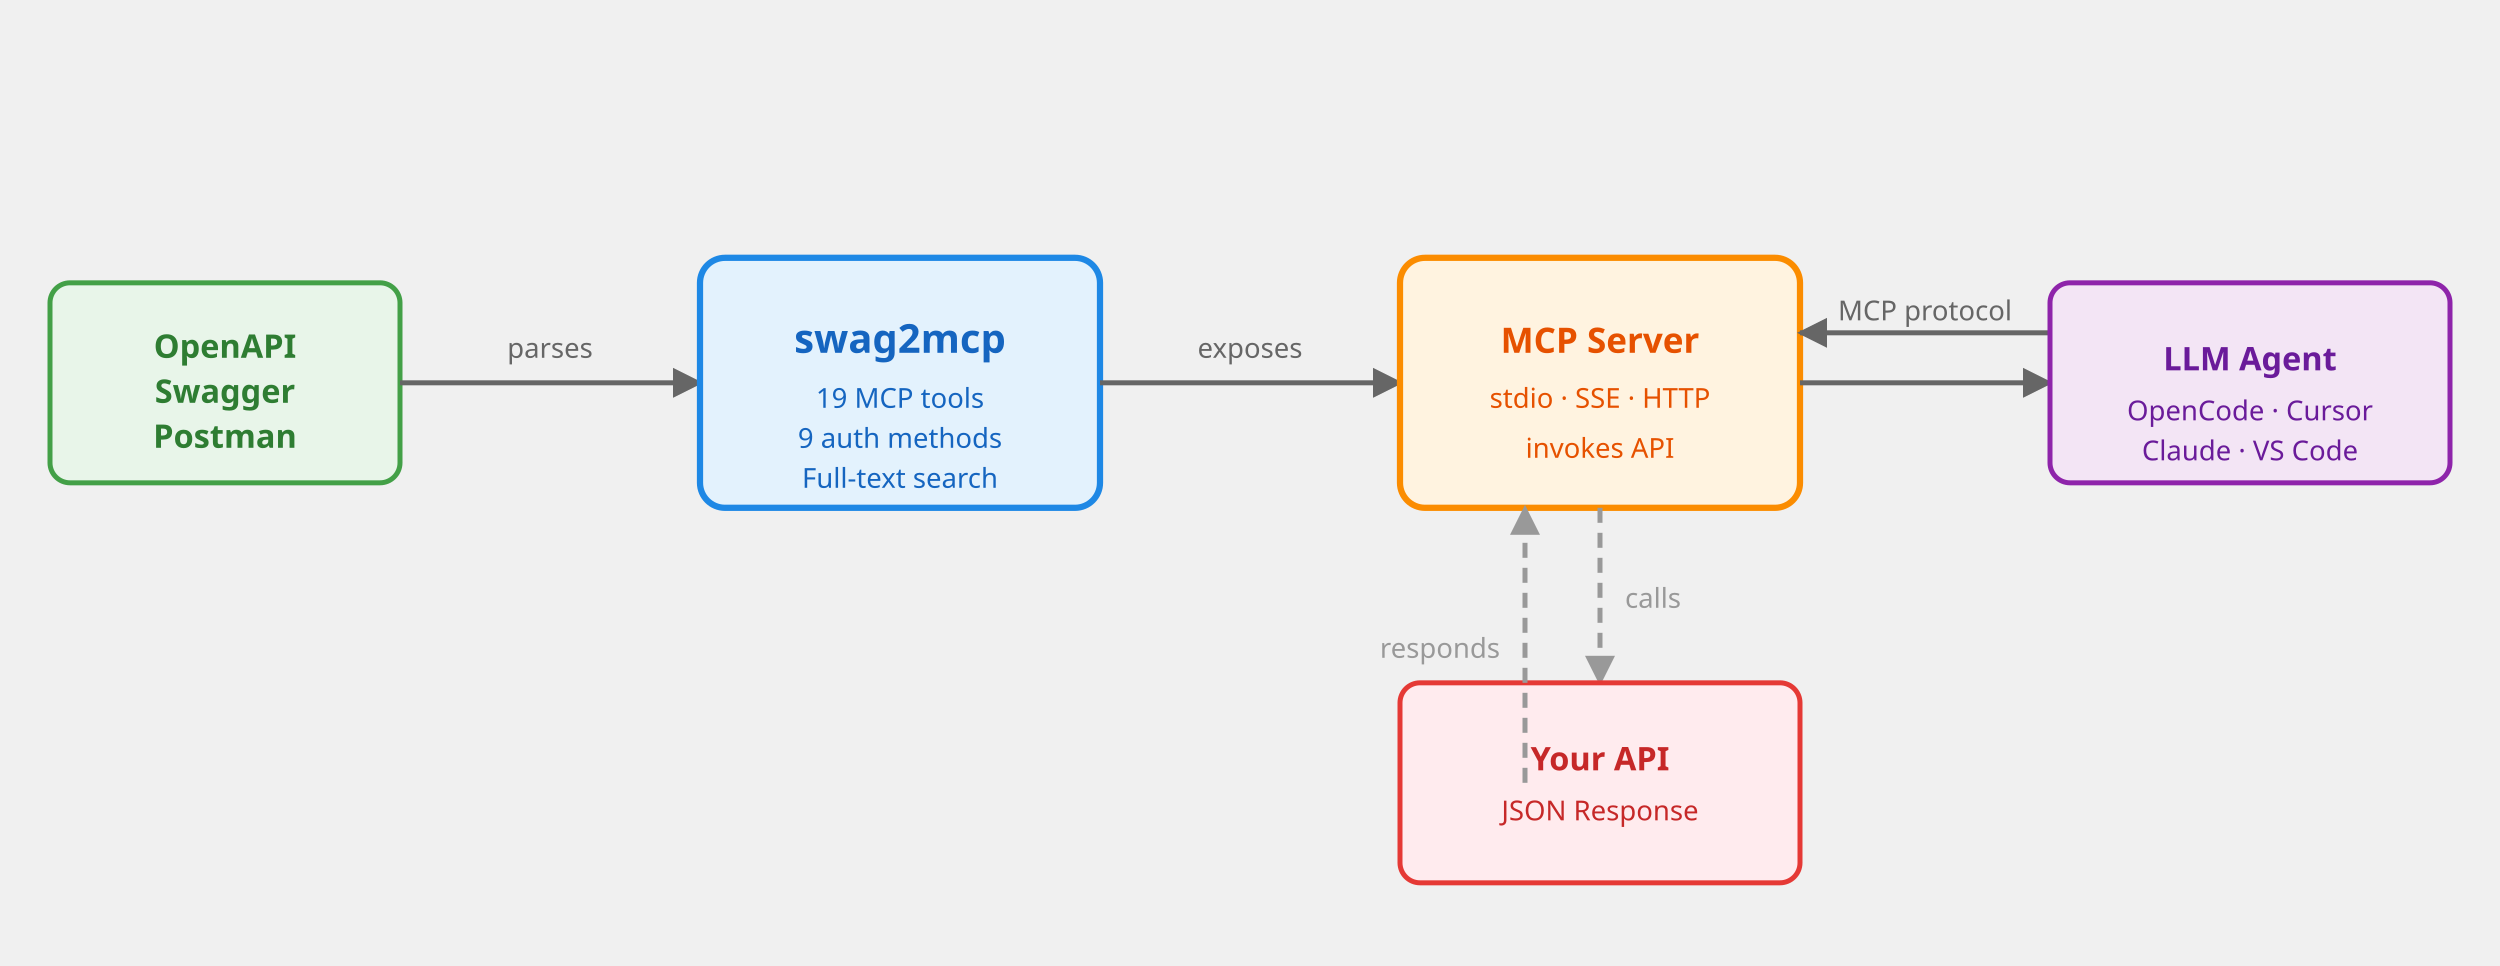
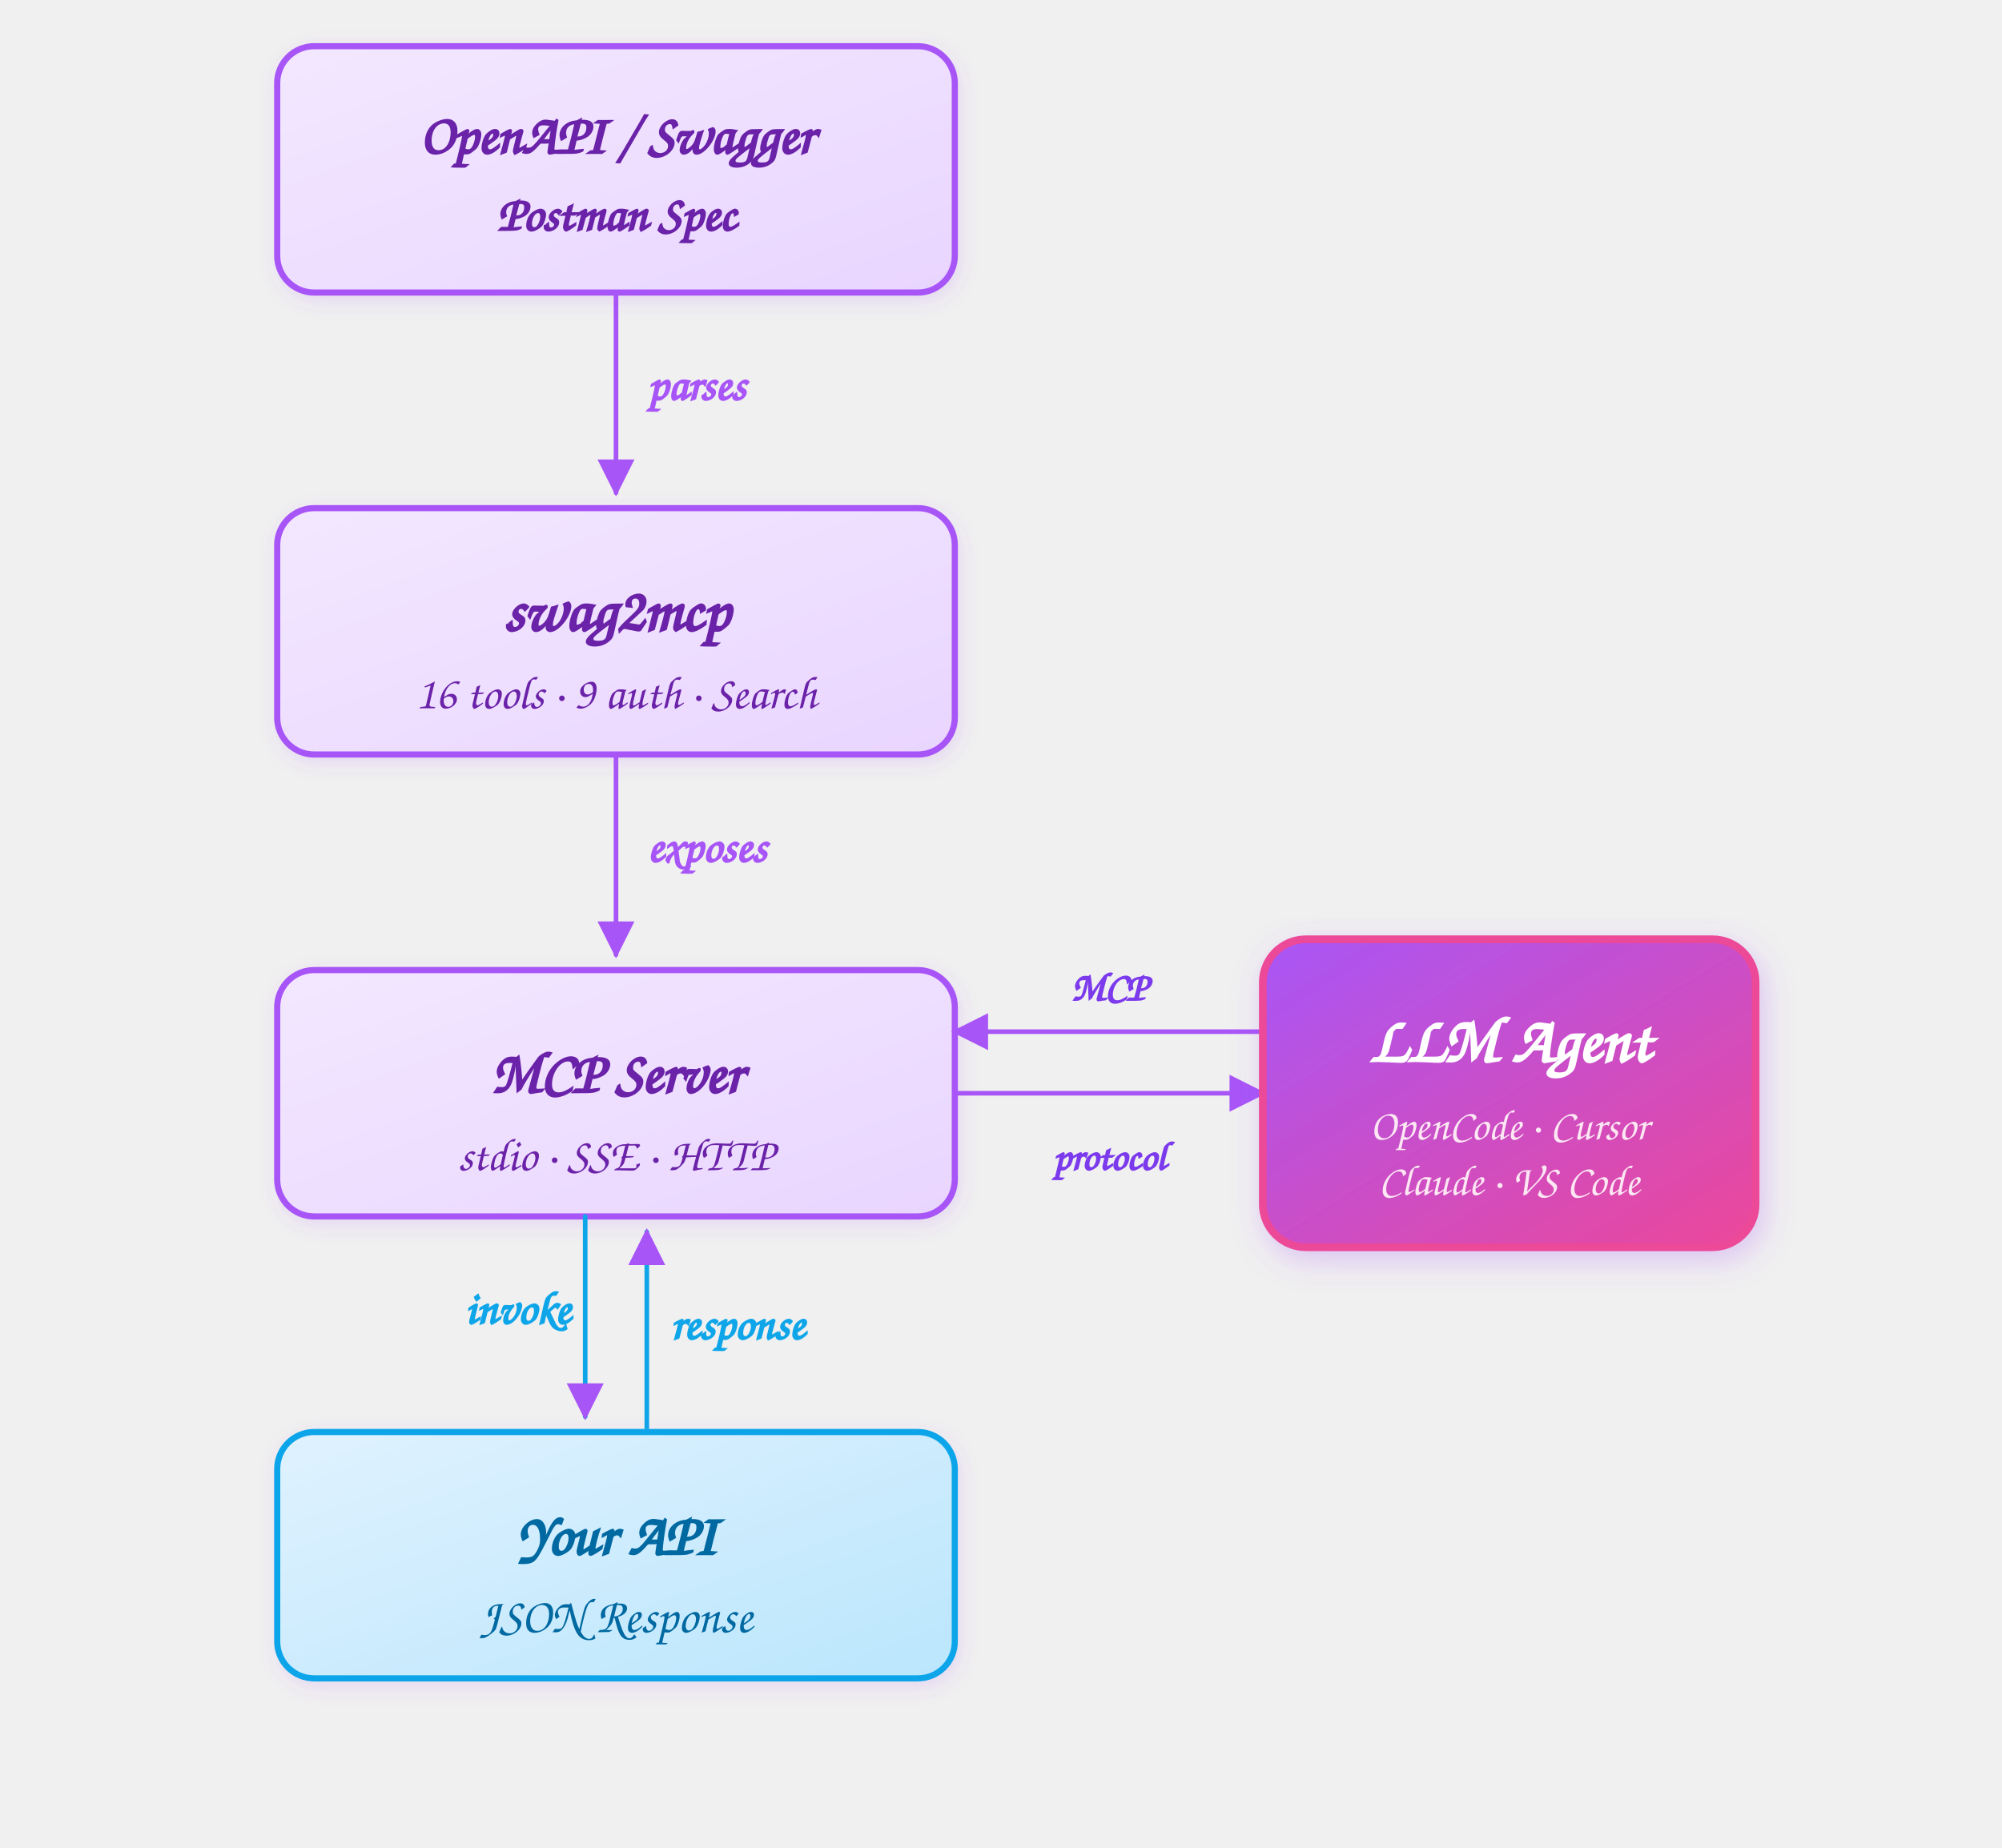
- <svg xmlns="http://www.w3.org/2000/svg" viewBox="0 0 1000 320" width="800" height="309">
+ <svg xmlns="http://www.w3.org/2000/svg" viewBox="0 0 1300 1200" width="1300" height="1200" role="img" aria-label="swag2mcp architecture">
  <defs>
-     <marker id="arrow" viewBox="0 0 10 10" refX="9" refY="5" markerWidth="6" markerHeight="6" orient="auto">
-       <path d="M0,0 L10,5 L0,10 Z" fill="#666" />
+     <linearGradient id="gradBlock" x1="0%" y1="0%" x2="100%" y2="100%">
+       <stop offset="0%" stop-color="#F3E8FF" />
+       <stop offset="100%" stop-color="#E9D5FF" />
+     </linearGradient>
+     <linearGradient id="gradLLM" x1="0%" y1="0%" x2="100%" y2="100%">
+       <stop offset="0%" stop-color="#A855F7" />
+       <stop offset="100%" stop-color="#EC4899" />
+     </linearGradient>
+     <linearGradient id="gradAPI" x1="0%" y1="0%" x2="100%" y2="100%">
+       <stop offset="0%" stop-color="#E0F2FE" />
+       <stop offset="100%" stop-color="#BAE6FD" />
+     </linearGradient>
+     <marker id="arrow" viewBox="0 0 10 10" refX="9" refY="5" markerWidth="8" markerHeight="8" orient="auto">
+       <path d="M0,0 L10,5 L0,10 Z" fill="#A855F7" />
    </marker>
-     <marker id="arrow-dash" viewBox="0 0 10 10" refX="9" refY="5" markerWidth="6" markerHeight="6" orient="auto">
-       <path d="M0,0 L10,5 L0,10 Z" fill="#999" />
-     </marker>
+     <filter id="shadow" x="-10%" y="-10%" width="130%" height="130%">
+       <feDropShadow dx="2" dy="4" stdDeviation="6" flood-color="#A855F7" flood-opacity="0.15" />
+     </filter>
+     <filter id="shadowLLM" x="-10%" y="-10%" width="130%" height="130%">
+       <feDropShadow dx="3" dy="6" stdDeviation="10" flood-color="#A855F7" flood-opacity="0.3" />
+     </filter>
  </defs>
-   <rect x="20" y="80" width="140" height="80" rx="8" fill="#E8F5E9" stroke="#43A047" stroke-width="2" />
-   <text x="90" y="110" text-anchor="middle" fill="#2E7D32" font-size="13" font-family="sans-serif" font-weight="bold">OpenAPI</text>
-   <text x="90" y="128" text-anchor="middle" fill="#2E7D32" font-size="13" font-family="sans-serif" font-weight="bold">Swagger</text>
-   <text x="90" y="146" text-anchor="middle" fill="#2E7D32" font-size="13" font-family="sans-serif" font-weight="bold">Postman</text>
-   <line x1="160" y1="120" x2="280" y2="120" stroke="#666" stroke-width="2" marker-end="url(#arrow)" />
-   <text x="220" y="110" text-anchor="middle" fill="#666" font-size="11" font-family="sans-serif">parses</text>
-   <rect x="280" y="70" width="160" height="100" rx="10" fill="#E3F2FD" stroke="#1E88E5" stroke-width="2.5" />
-   <text x="360" y="108" text-anchor="middle" fill="#1565C0" font-size="16" font-family="sans-serif" font-weight="bold">swag2mcp</text>
-   <text x="360" y="130" text-anchor="middle" fill="#1565C0" font-size="11" font-family="sans-serif">19 MCP tools</text>
-   <text x="360" y="146" text-anchor="middle" fill="#1565C0" font-size="11" font-family="sans-serif">9 auth methods</text>
-   <text x="360" y="162" text-anchor="middle" fill="#1565C0" font-size="11" font-family="sans-serif">Full-text search</text>
-   <line x1="440" y1="120" x2="560" y2="120" stroke="#666" stroke-width="2" marker-end="url(#arrow)" />
-   <text x="500" y="110" text-anchor="middle" fill="#666" font-size="11" font-family="sans-serif">exposes</text>
-   <rect x="560" y="70" width="160" height="100" rx="10" fill="#FFF3E0" stroke="#FB8C00" stroke-width="2.5" />
-   <text x="640" y="108" text-anchor="middle" fill="#E65100" font-size="14" font-family="sans-serif" font-weight="bold">MCP Server</text>
-   <text x="640" y="130" text-anchor="middle" fill="#E65100" font-size="11" font-family="sans-serif">stdio · SSE · HTTP</text>
-   <text x="640" y="150" text-anchor="middle" fill="#E65100" font-size="11" font-family="sans-serif">invokes API</text>
-   <line x1="640" y1="170" x2="640" y2="240" stroke="#999" stroke-width="2" stroke-dasharray="6,4" marker-end="url(#arrow-dash)" />
-   <text x="650" y="210" fill="#999" font-size="11" font-family="sans-serif">calls</text>
-   <rect x="560" y="240" width="160" height="80" rx="8" fill="#FFEBEE" stroke="#E53935" stroke-width="2" />
-   <text x="640" y="275" text-anchor="middle" fill="#C62828" font-size="13" font-family="sans-serif" font-weight="bold">Your API</text>
-   <text x="640" y="295" text-anchor="middle" fill="#C62828" font-size="11" font-family="sans-serif">JSON Response</text>
-   <line x1="610" y1="280" x2="610" y2="170" stroke="#999" stroke-width="2" stroke-dasharray="6,4" marker-end="url(#arrow-dash)" />
-   <text x="600" y="230" text-anchor="end" fill="#999" font-size="11" font-family="sans-serif">responds</text>
-   <line x1="720" y1="120" x2="820" y2="120" stroke="#666" stroke-width="2" marker-end="url(#arrow)" />
-   <line x1="820" y1="100" x2="720" y2="100" stroke="#666" stroke-width="2" marker-end="url(#arrow)" />
-   <text x="770" y="95" text-anchor="middle" fill="#666" font-size="11" font-family="sans-serif">MCP protocol</text>
-   <rect x="820" y="80" width="160" height="80" rx="8" fill="#F3E5F5" stroke="#8E24AA" stroke-width="2" />
-   <text x="900" y="115" text-anchor="middle" fill="#6A1B9A" font-size="13" font-family="sans-serif" font-weight="bold">LLM Agent</text>
-   <text x="900" y="135" text-anchor="middle" fill="#6A1B9A" font-size="11" font-family="sans-serif">OpenCode · Cursor</text>
-   <text x="900" y="151" text-anchor="middle" fill="#6A1B9A" font-size="11" font-family="sans-serif">Claude · VS Code</text>
+   <g filter="url(#shadow)">
+     <rect x="180" y="30" width="440" height="160" rx="24" fill="url(#gradBlock)" stroke="#A855F7" stroke-width="4" stroke-linecap="round" stroke-linejoin="round" />
+     <text x="400" y="100" text-anchor="middle" fill="#6B21A8" font-size="36" font-family="'Patrick Hand', 'Comic Sans MS', cursive, sans-serif" font-weight="bold">OpenAPI / Swagger</text>
+     <text x="400" y="150" text-anchor="middle" fill="#6B21A8" font-size="32" font-family="'Patrick Hand', 'Comic Sans MS', cursive, sans-serif" font-weight="bold">Postman Spec</text>
+   </g>
+   <line x1="400" y1="190" x2="400" y2="320" stroke="#A855F7" stroke-width="3" stroke-linecap="round" marker-end="url(#arrow)" />
+   <text x="420" y="260" fill="#A855F7" font-size="30" font-family="'Patrick Hand', 'Comic Sans MS', cursive, sans-serif" font-weight="bold">parses</text>
+   <g filter="url(#shadow)">
+     <rect x="180" y="330" width="440" height="160" rx="24" fill="url(#gradBlock)" stroke="#A855F7" stroke-width="4" stroke-linecap="round" stroke-linejoin="round" />
+     <text x="400" y="410" text-anchor="middle" fill="#6B21A8" font-size="40" font-family="'Patrick Hand', 'Comic Sans MS', cursive, sans-serif" font-weight="bold">swag2mcp</text>
+     <text x="400" y="460" text-anchor="middle" fill="#6B21A8" font-size="30" font-family="'Patrick Hand', 'Comic Sans MS', cursive, sans-serif">16 tools · 9 auth · Search</text>
+   </g>
+   <line x1="400" y1="490" x2="400" y2="620" stroke="#A855F7" stroke-width="3" stroke-linecap="round" marker-end="url(#arrow)" />
+   <text x="420" y="560" fill="#A855F7" font-size="30" font-family="'Patrick Hand', 'Comic Sans MS', cursive, sans-serif" font-weight="bold">exposes</text>
+   <g filter="url(#shadow)">
+     <rect x="180" y="630" width="440" height="160" rx="24" fill="url(#gradBlock)" stroke="#A855F7" stroke-width="4" stroke-linecap="round" stroke-linejoin="round" />
+     <text x="400" y="710" text-anchor="middle" fill="#6B21A8" font-size="38" font-family="'Patrick Hand', 'Comic Sans MS', cursive, sans-serif" font-weight="bold">MCP Server</text>
+     <text x="400" y="760" text-anchor="middle" fill="#6B21A8" font-size="30" font-family="'Patrick Hand', 'Comic Sans MS', cursive, sans-serif">stdio · SSE · HTTP</text>
+   </g>
+   <line x1="620" y1="710" x2="820" y2="710" stroke="#A855F7" stroke-width="3" stroke-linecap="round" marker-end="url(#arrow)" />
+   <line x1="820" y1="670" x2="620" y2="670" stroke="#A855F7" stroke-width="3" stroke-linecap="round" marker-end="url(#arrow)" />
+   <text x="720" y="650" text-anchor="middle" fill="#7C3AED" font-size="26" font-family="'Patrick Hand', 'Comic Sans MS', cursive, sans-serif" font-weight="bold">MCP</text>
+   <text x="720" y="760" text-anchor="middle" fill="#7C3AED" font-size="26" font-family="'Patrick Hand', 'Comic Sans MS', cursive, sans-serif" font-weight="bold">protocol</text>
+   <g filter="url(#shadowLLM)">
+     <rect x="820" y="610" width="320" height="200" rx="28" fill="url(#gradLLM)" stroke="#EC4899" stroke-width="5" stroke-linecap="round" stroke-linejoin="round" />
+     <text x="980" y="690" text-anchor="middle" fill="#FFFFFF" font-size="42" font-family="'Patrick Hand', 'Comic Sans MS', cursive, sans-serif" font-weight="bold">LLM Agent</text>
+     <text x="980" y="740" text-anchor="middle" fill="#FCE7F3" font-size="28" font-family="'Patrick Hand', 'Comic Sans MS', cursive, sans-serif">OpenCode · Cursor</text>
+     <text x="980" y="776" text-anchor="middle" fill="#FCE7F3" font-size="28" font-family="'Patrick Hand', 'Comic Sans MS', cursive, sans-serif">Claude · VS Code</text>
+   </g>
+   <line x1="380" y1="790" x2="380" y2="920" stroke="#0EA5E9" stroke-width="3" stroke-linecap="round" marker-end="url(#arrow)" />
+   <text x="370" y="860" text-anchor="end" fill="#0EA5E9" font-size="30" font-family="'Patrick Hand', 'Comic Sans MS', cursive, sans-serif" font-weight="bold">invoke</text>
+   <line x1="420" y1="930" x2="420" y2="800" stroke="#0EA5E9" stroke-width="3" stroke-linecap="round" marker-end="url(#arrow)" />
+   <text x="435" y="870" fill="#0EA5E9" font-size="30" font-family="'Patrick Hand', 'Comic Sans MS', cursive, sans-serif" font-weight="bold">response</text>
+   <g filter="url(#shadow)">
+     <rect x="180" y="930" width="440" height="160" rx="24" fill="url(#gradAPI)" stroke="#0EA5E9" stroke-width="4" stroke-linecap="round" stroke-linejoin="round" />
+     <text x="400" y="1010" text-anchor="middle" fill="#0369A1" font-size="38" font-family="'Patrick Hand', 'Comic Sans MS', cursive, sans-serif" font-weight="bold">Your API</text>
+     <text x="400" y="1060" text-anchor="middle" fill="#0369A1" font-size="32" font-family="'Patrick Hand', 'Comic Sans MS', cursive, sans-serif">JSON Response</text>
+   </g>
</svg>
